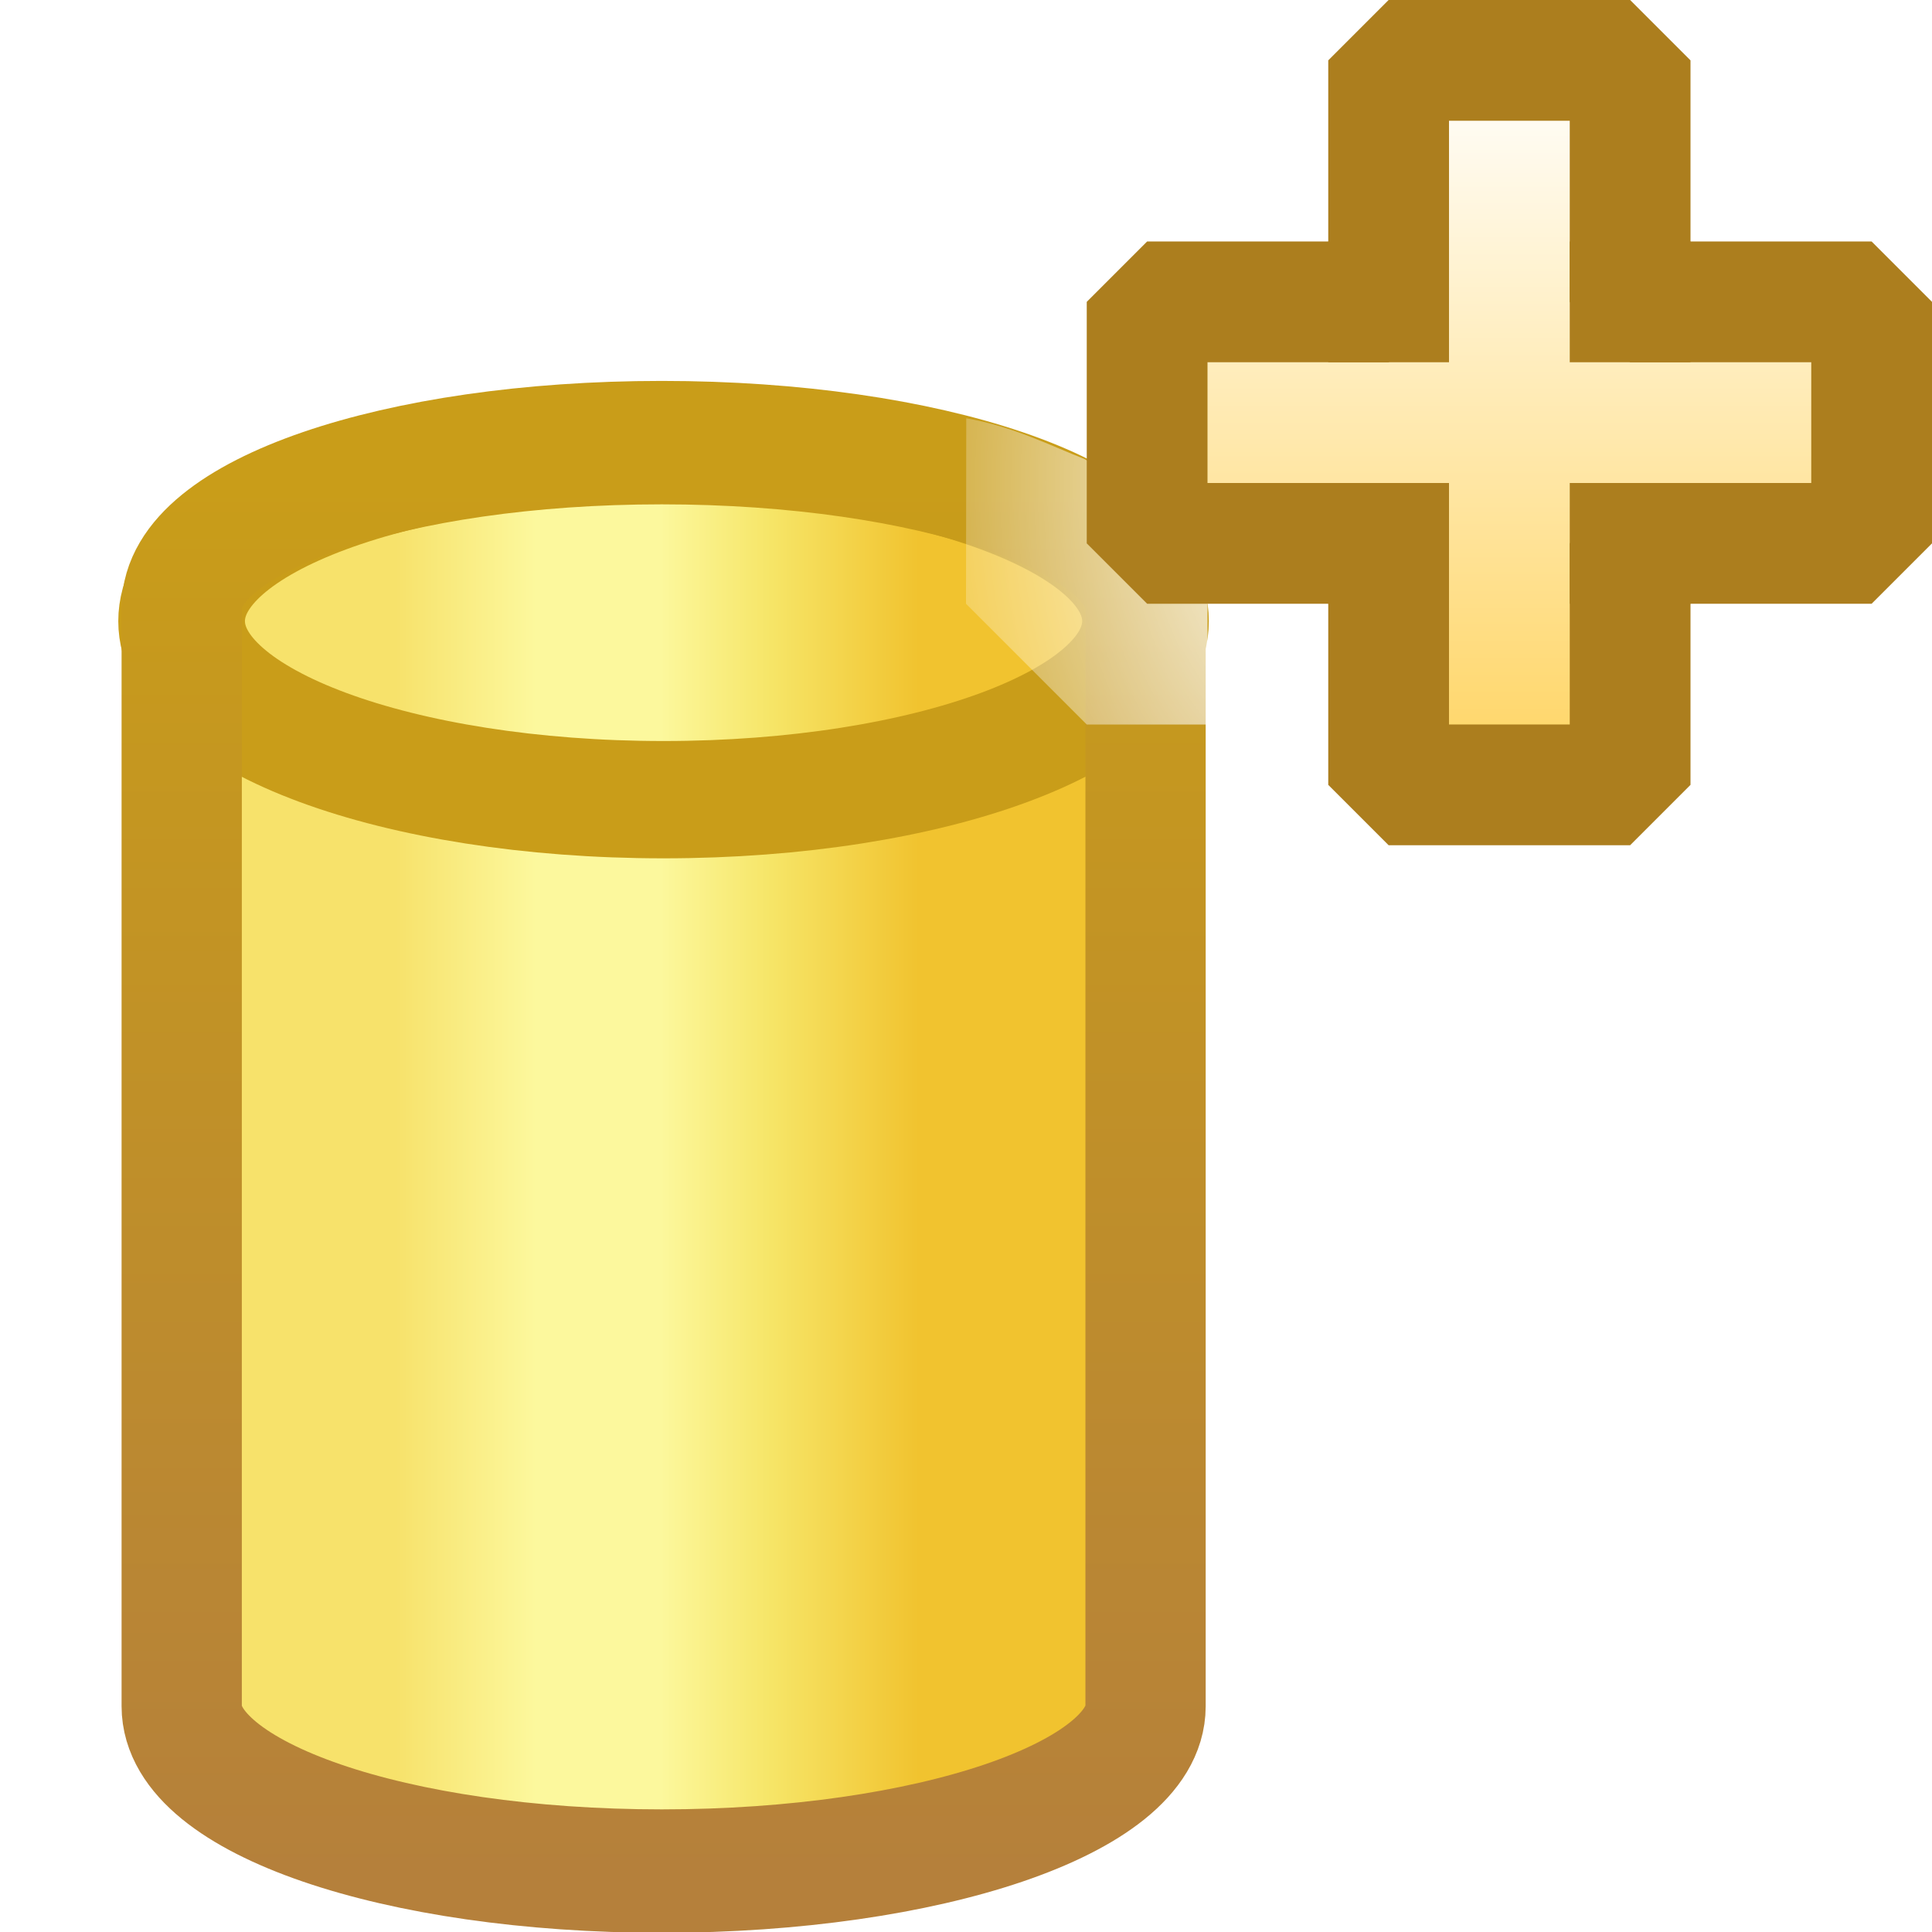
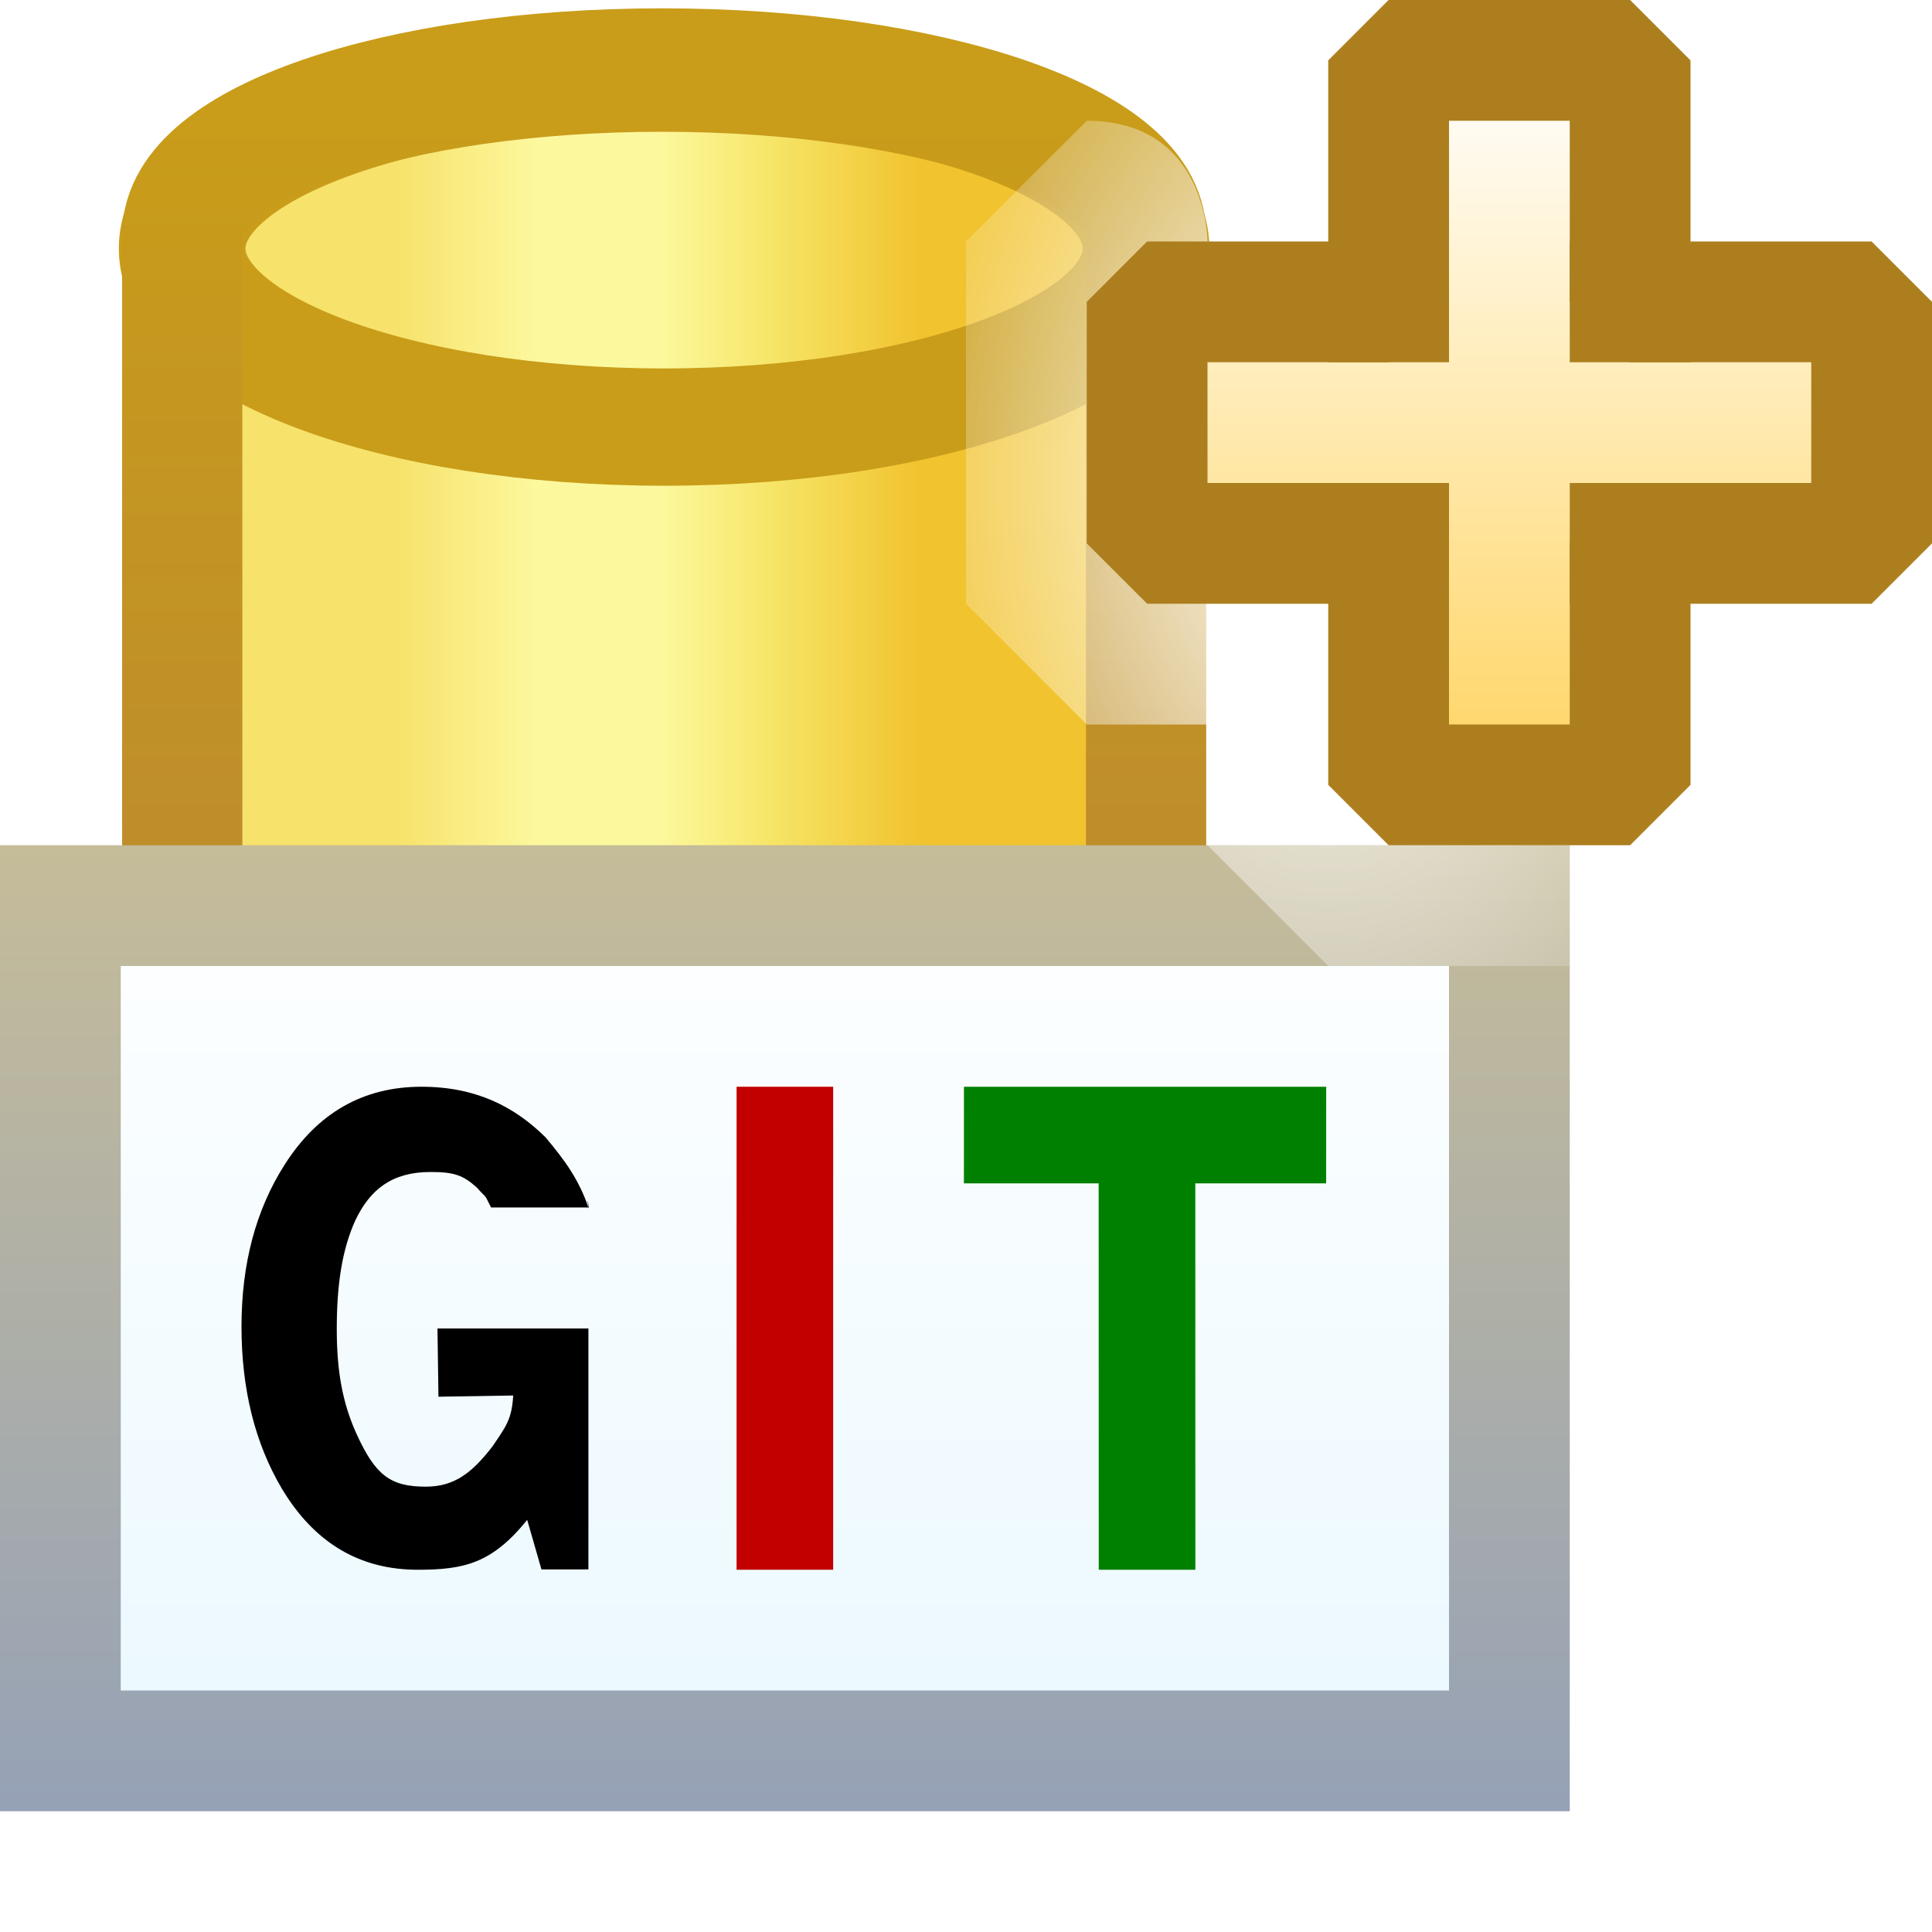
<svg xmlns="http://www.w3.org/2000/svg" xmlns:xlink="http://www.w3.org/1999/xlink" width="16" height="16" id="svg2" version="1.1">
  <defs id="defs4">
    <linearGradient id="linearGradient3906">
      <stop style="stop-color:#ffffff;stop-opacity:1;" offset="0" id="stop3908" />
      <stop style="stop-color:#ffffff;stop-opacity:0;" offset="1" id="stop3910" />
+     </linearGradient>
+     <linearGradient id="linearGradient3901">
+       <stop style="stop-color:#e9f8ff;stop-opacity:1;" offset="0" id="stop3903" />
+       <stop style="stop-color:#ffffff;stop-opacity:1;" offset="1" id="stop3905" />
+     </linearGradient>
+     <linearGradient id="linearGradient3893">
+       <stop style="stop-color:#95a1b6;stop-opacity:1;" offset="0" id="stop3895" />
+       <stop style="stop-color:#c5bc99;stop-opacity:1;" offset="1" id="stop3897" />
    </linearGradient>
    <linearGradient id="linearGradient5961">
      <stop style="stop-color:#f7e26b;stop-opacity:1" offset="0" id="stop5963" />
      <stop id="stop5965" offset="0.174" style="stop-color:#f7e26b;stop-opacity:1" />
      <stop id="stop5967" offset="0.347" style="stop-color:#fcf89d;stop-opacity:1" />
      <stop id="stop5969" offset="0.5" style="stop-color:#fcf89d;stop-opacity:1" />
      <stop style="stop-color:#f6e567;stop-opacity:1" offset="0.638" id="stop5971" />
      <stop id="stop5973" offset="0.819" style="stop-color:#f1c32f;stop-opacity:1" />
      <stop style="stop-color:#f1c32f;stop-opacity:1" offset="1" id="stop5975" />
    </linearGradient>
    <linearGradient id="linearGradient4721-1">
      <stop id="stop4723-2" offset="0" style="stop-color:#b5803b;stop-opacity:1" />
      <stop id="stop4725-1" offset="1" style="stop-color:#c99d19;stop-opacity:1" />
    </linearGradient>
    <linearGradient xlink:href="#linearGradient4721-1" id="linearGradient3079" gradientUnits="userSpaceOnUse" gradientTransform="matrix(0.2433344,0,0,0.2153595,-156.6817,943.6811)" x1="690.186" y1="484.134" x2="690.186" y2="438.441" />
    <linearGradient xlink:href="#linearGradient5961" id="linearGradient3083" gradientUnits="userSpaceOnUse" gradientTransform="matrix(0.2529563,0,0,0.2237208,-163.3143,939.9317)" x1="673.61" y1="460.616" x2="696.684" y2="460.616" />
+     <linearGradient xlink:href="#linearGradient3901" id="linearGradient4090" gradientUnits="userSpaceOnUse" gradientTransform="matrix(0.9230769,0,0,1,23.26923,-8)" x1="-16" y1="1059.362" x2="-16" y2="1051.362" />
+     <linearGradient xlink:href="#linearGradient3893" id="linearGradient4092" gradientUnits="userSpaceOnUse" gradientTransform="matrix(0.9230769,0,0,1,23.26923,-8)" x1="-16" y1="1059.362" x2="-16" y2="1051.362" />
    <linearGradient xlink:href="#linearGradient4029-5" id="linearGradient3959" x1="-22" y1="24" x2="-22" y2="12" gradientUnits="userSpaceOnUse" gradientTransform="matrix(0.5,0,0,0.5,-14,1046.862)" />
    <linearGradient id="linearGradient4029-5">
      <stop style="stop-color:#ffd461;stop-opacity:1;" offset="0" id="stop4031-5" />
      <stop id="stop3909" offset="1" style="stop-color:#ffffff;stop-opacity:1;" />
    </linearGradient>
    <radialGradient xlink:href="#linearGradient3906" id="radialGradient3912" cx="11" cy="4.071" fx="11" fy="4.071" r="3" gradientTransform="matrix(1.333333,1.7630953e-7,-2.6446429e-7,2,-3.666666,-4.142858)" gradientUnits="userSpaceOnUse" />
  </defs>
  <g id="layer1" style="display:inline" transform="translate(0,-1036.362)">
-     <g id="g3853" transform="matrix(1.148692,0,0,1.178978,-6.019141,-183.5887)">
+     <g id="g3853" transform="matrix(1.148692,0,0,1.178978,-6.014759,-186.6743)">
      <path style="fill:url(#linearGradient3083);fill-opacity:1;stroke:none;display:inline" d="m 9.969,1037.77 c -1.999,0 -3.598,0.535 -3.598,1.203 l 0,8.018 c 0,0.668 1.599,1.203 3.598,1.203 1.999,0 3.626,-0.535 3.626,-1.203 l 0,-8.018 c 0,-0.668 -1.627,-1.203 -3.626,-1.203 z" id="path3868-1" />
      <ellipse transform="matrix(1.38985,0,0,1.254191,-22.81541,-270.8065)" d="m 26.128,1044.436 c 0,0.552 -1.119,1 -2.5,1 -1.381,0 -2.5,-0.448 -2.5,-1 0,-0.552 1.119,-1 2.5,-1 1.381,0 2.5,0.448 2.5,1 z" style="fill:none;stroke:#c99d19;stroke-width:0.657;stroke-miterlimit:4;stroke-opacity:1;stroke-dasharray:none;display:inline" id="path3868" cx="23.628" cy="1044.436" rx="2.5" ry="1" />
      <path style="fill:none;stroke:url(#linearGradient3079);stroke-width:0.867;stroke-miterlimit:4;stroke-opacity:1;stroke-dasharray:none;display:inline" d="m 10.011,1037.862 c -1.923,0 -3.461,0.515 -3.461,1.158 l 0,7.718 c 0,0.643 1.538,1.158 3.461,1.158 1.923,0 3.488,-0.515 3.488,-1.158 l 0,-7.718 c 0,-0.643 -1.566,-1.158 -3.488,-1.158 z" id="path3868-1-4" />
    </g>
-     <path style="fill:url(#radialGradient3912);fill-opacity:1;stroke:none" d="M 8.98,3.801 C 8.698,3.69 8.392,3.533 8.002,3.464 L 8,5 l 1,1 1,0 0,-1 1,0 z" id="path3136" transform="translate(0,1036.362)" />
+     <g id="g3036" transform="translate(-2,0)">
+       <rect y="1043.862" x="2.5" height="7" width="12" id="rect3123" style="fill:url(#linearGradient4090);fill-opacity:1;stroke:url(#linearGradient4092);stroke-width:1;stroke-linejoin:miter;stroke-miterlimit:4;stroke-opacity:1;stroke-dasharray:none" />
+       <path d="m 6.873,1049.359 -0.389,0 -0.118,-0.41 c -0.292,0.362 -0.525,0.413 -0.907,0.413 -0.482,0 -0.857,-0.224 -1.125,-0.672 C 4.112,1048.315 4,1047.868 4,1047.348 c 0,-0.518 0.118,-0.964 0.355,-1.337 0.274,-0.433 0.653,-0.649 1.135,-0.649 0.453,0 0.771,0.165 1.028,0.419 0.157,0.187 0.274,0.345 0.355,0.581 0.014,0.05 -0.019,-0.15 0,0 l -0.806,0 c -0.068,-0.131 -0.019,-0.054 -0.12,-0.167 -0.113,-0.101 -0.188,-0.127 -0.382,-0.127 -0.319,0 -0.501,0.145 -0.623,0.402 -0.107,0.238 -0.153,0.521 -0.153,0.898 0,0.339 0.044,0.607 0.165,0.872 0.155,0.339 0.279,0.434 0.572,0.434 0.242,0 0.387,-0.12 0.553,-0.334 0.109,-0.162 0.16,-0.222 0.171,-0.421 l -0.619,0.01 -0.008,-0.565 1.25,0" style="font-size:8px;font-style:normal;font-variant:normal;font-weight:bold;font-stretch:normal;text-align:start;line-height:125%;letter-spacing:0px;word-spacing:0px;writing-mode:lr-tb;text-anchor:start;fill:#000000;fill-opacity:1;stroke:none;font-family:Helvetica CY;-inkscape-font-specification:Helvetica CY Bold" id="path3048" />
+       <path d="m 8.9,1049.362 -0.8,0 0,-4 0.8,0 0,4" style="font-size:8px;font-style:normal;font-variant:normal;font-weight:bold;font-stretch:normal;text-align:start;line-height:125%;letter-spacing:0px;word-spacing:0px;writing-mode:lr-tb;text-anchor:start;fill:#c20000;fill-opacity:1;stroke:none;font-family:Helvetica CY;-inkscape-font-specification:Helvetica CY Bold" id="path3050" />
+       <path d="m 13.378,1046.162 -1.479,0 4.54e-4,3.2 -0.8,0 -8.28e-4,-3.2 -1.116,0 3.75e-4,-0.8 3,0 -4.53e-4,0.8" style="font-size:8px;font-style:normal;font-variant:normal;font-weight:bold;font-stretch:normal;text-align:start;line-height:125%;letter-spacing:0px;word-spacing:0px;writing-mode:lr-tb;text-anchor:start;fill:#008000;fill-opacity:1;stroke:none;font-family:Helvetica CY;-inkscape-font-specification:Helvetica CY Bold" id="path3052" />
+     </g>
+     <path style="fill:url(#radialGradient3912);fill-opacity:1;stroke:none" d="M 13,2 10,2 C 10,2 10,1 9,1 l -1,1 0,3 1,1 1,0 0,-1 1,0 0,1.5 0.5,0.5 -1.5,0 1,1 2,0 z" id="path3136" transform="translate(0,1036.362)" />
    <g style="display:inline" id="g3969" transform="translate(37,-16)">
      <path id="path3165" d="m -25.5,1052.862 0,2 -2,0 0,2 2,0 0,2 2,0 0,-2 2,0 0,-2 -2,0 0,-2 z" style="fill:url(#linearGradient3959);fill-opacity:1;stroke:#ac7e1e;stroke-width:1px;stroke-linecap:butt;stroke-linejoin:bevel;stroke-opacity:1" />
      <rect transform="translate(0,1036.362)" y="18" x="-24" height="1" width="1" id="rect3961" style="fill:#ac7e1e;fill-opacity:1;stroke:none" />
      <rect transform="translate(0,1036.362)" y="18" x="-26" height="1" width="1" id="rect3963" style="fill:#ac7e1e;fill-opacity:1;stroke:none" />
      <rect transform="translate(0,1036.362)" y="20" x="-26" height="1" width="1" id="rect3965" style="fill:#ac7e1e;fill-opacity:1;stroke:none" />
      <rect transform="translate(0,1036.362)" y="20" x="-24" height="1" width="1" id="rect3967" style="fill:#ac7e1e;fill-opacity:1;stroke:none" />
    </g>
  </g>
</svg>
